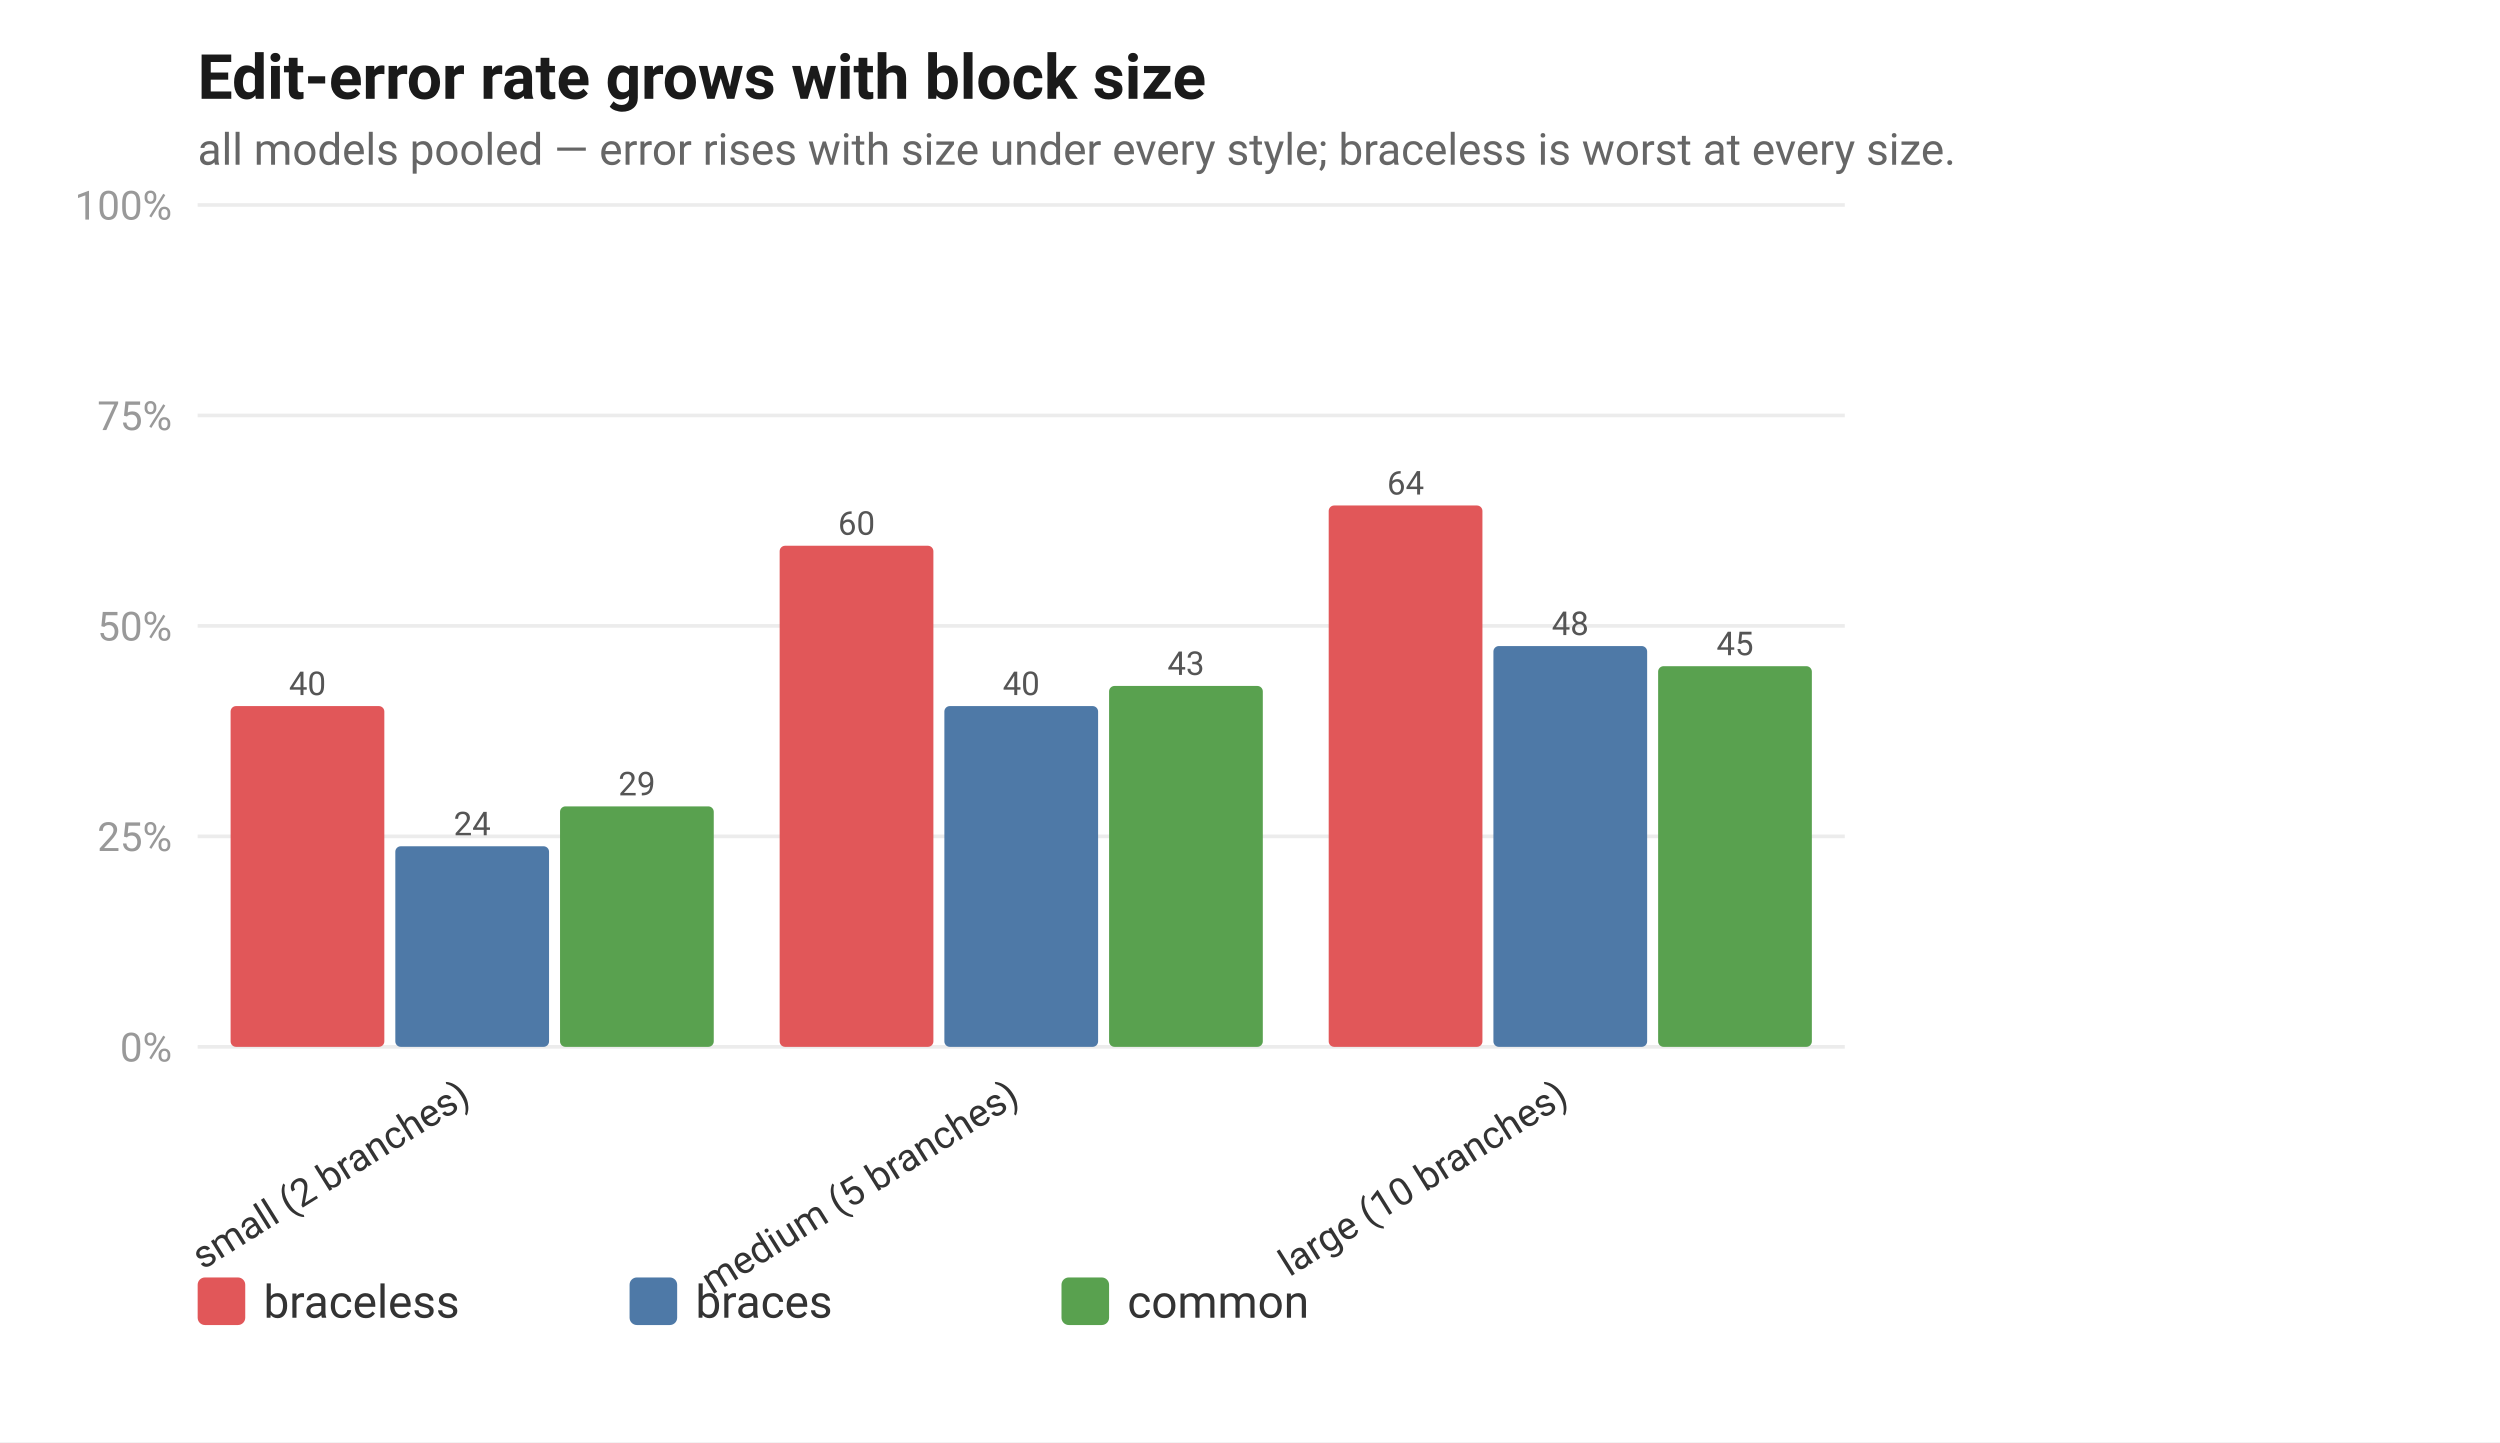
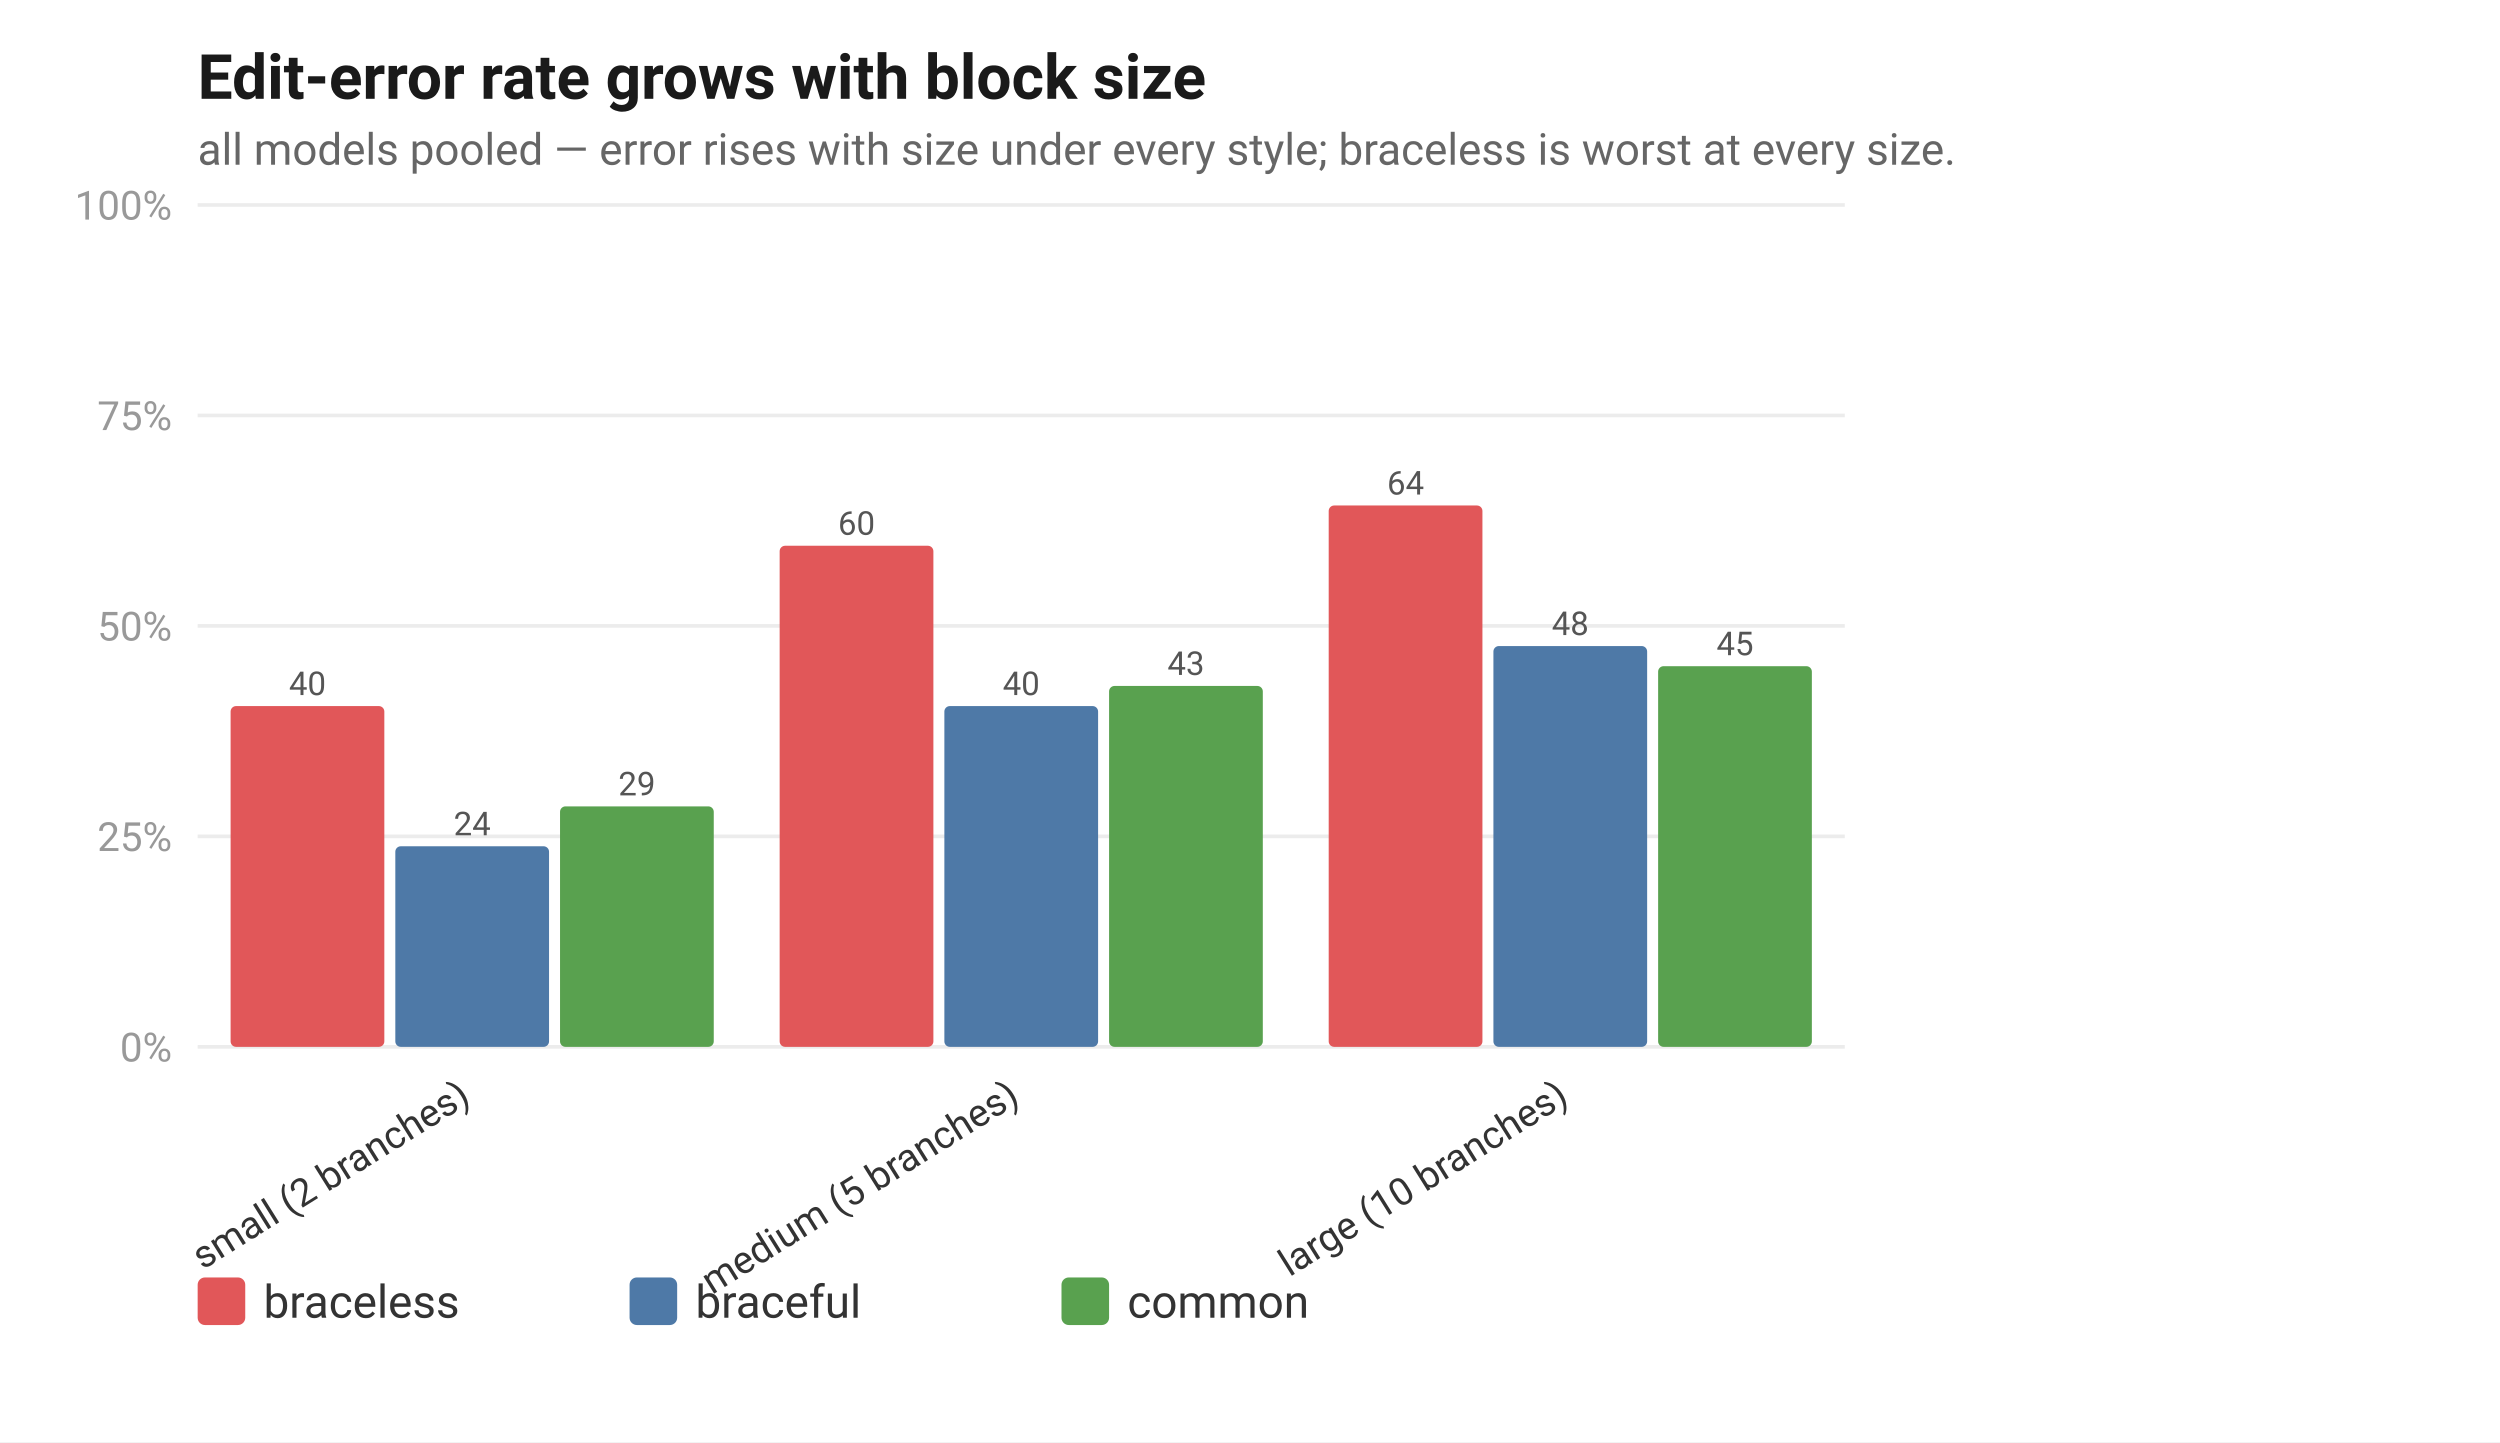
<svg xmlns="http://www.w3.org/2000/svg" viewBox="0 0 683 394" width="683" height="394" font-family="-apple-system,Segoe UI,Roboto,Helvetica,sans-serif">
  <rect width="683" height="394" fill="white" />
  <text x="54" y="27" font-size="17" font-weight="700" fill="#1a1a1a">Edit-error rate grows with block size</text>
  <text x="54" y="45" font-size="12" fill="#666">all models pooled — error rises with size under every style; braceless is worst at every size.</text>
  <line x1="54" y1="286.0" x2="504" y2="286.0" stroke="#ececec" stroke-width="1" />
  <text x="47" y="290.0" font-size="11" fill="#999" text-anchor="end">0%</text>
  <line x1="54" y1="228.5" x2="504" y2="228.5" stroke="#ececec" stroke-width="1" />
  <text x="47" y="232.5" font-size="11" fill="#999" text-anchor="end">25%</text>
  <line x1="54" y1="171.0" x2="504" y2="171.0" stroke="#ececec" stroke-width="1" />
  <text x="47" y="175.0" font-size="11" fill="#999" text-anchor="end">50%</text>
  <line x1="54" y1="113.5" x2="504" y2="113.5" stroke="#ececec" stroke-width="1" />
  <text x="47" y="117.5" font-size="11" fill="#999" text-anchor="end">75%</text>
  <line x1="54" y1="56.0" x2="504" y2="56.0" stroke="#ececec" stroke-width="1" />
  <text x="47" y="60.0" font-size="11" fill="#999" text-anchor="end">100%</text>
  <rect x="63.0" y="192.9" width="42.0" height="93.1" fill="#e15759" rx="1.5" />
  <text x="84.0" y="189.9" font-size="9" fill="#555" text-anchor="middle">40</text>
  <rect x="108.0" y="231.2" width="42.0" height="54.8" fill="#4e79a7" rx="1.5" />
  <text x="129.0" y="228.2" font-size="9" fill="#555" text-anchor="middle">24</text>
  <rect x="153.0" y="220.3" width="42.0" height="65.7" fill="#59a14f" rx="1.5" />
  <text x="174.0" y="217.3" font-size="9" fill="#555" text-anchor="middle">29</text>
  <text x="129.0" y="301" font-size="10.5" fill="#333" text-anchor="end" transform="rotate(-32 129.0 301)">small (2 branches)</text>
  <rect x="213.0" y="149.1" width="42.0" height="136.9" fill="#e15759" rx="1.5" />
  <text x="234.0" y="146.1" font-size="9" fill="#555" text-anchor="middle">60</text>
  <rect x="258.0" y="192.9" width="42.0" height="93.1" fill="#4e79a7" rx="1.5" />
  <text x="279.0" y="189.9" font-size="9" fill="#555" text-anchor="middle">40</text>
  <rect x="303.0" y="187.4" width="42.0" height="98.6" fill="#59a14f" rx="1.5" />
  <text x="324.0" y="184.4" font-size="9" fill="#555" text-anchor="middle">43</text>
  <text x="279.0" y="301" font-size="10.5" fill="#333" text-anchor="end" transform="rotate(-32 279.0 301)">medium (5 branches)</text>
  <rect x="363.0" y="138.1" width="42.0" height="147.9" fill="#e15759" rx="1.5" />
  <text x="384.0" y="135.1" font-size="9" fill="#555" text-anchor="middle">64</text>
  <rect x="408.0" y="176.5" width="42.0" height="109.5" fill="#4e79a7" rx="1.5" />
  <text x="429.0" y="173.5" font-size="9" fill="#555" text-anchor="middle">48</text>
  <rect x="453.0" y="182.0" width="42.0" height="104.0" fill="#59a14f" rx="1.5" />
  <text x="474.0" y="179.0" font-size="9" fill="#555" text-anchor="middle">45</text>
  <text x="429.0" y="301" font-size="10.5" fill="#333" text-anchor="end" transform="rotate(-32 429.0 301)">large (10 branches)</text>
  <rect x="54" y="349" width="13" height="13" fill="#e15759" rx="2" />
  <text x="72" y="360" font-size="12.5" fill="#333">braceless</text>
  <rect x="172" y="349" width="13" height="13" fill="#4e79a7" rx="2" />
-   <text x="190" y="360" font-size="12.5" fill="#333">braces</text>
+   <text x="190" y="360" font-size="12.5" fill="#333">braceful</text>
  <rect x="290" y="349" width="13" height="13" fill="#59a14f" rx="2" />
  <text x="308" y="360" font-size="12.5" fill="#333">common</text>
</svg>
